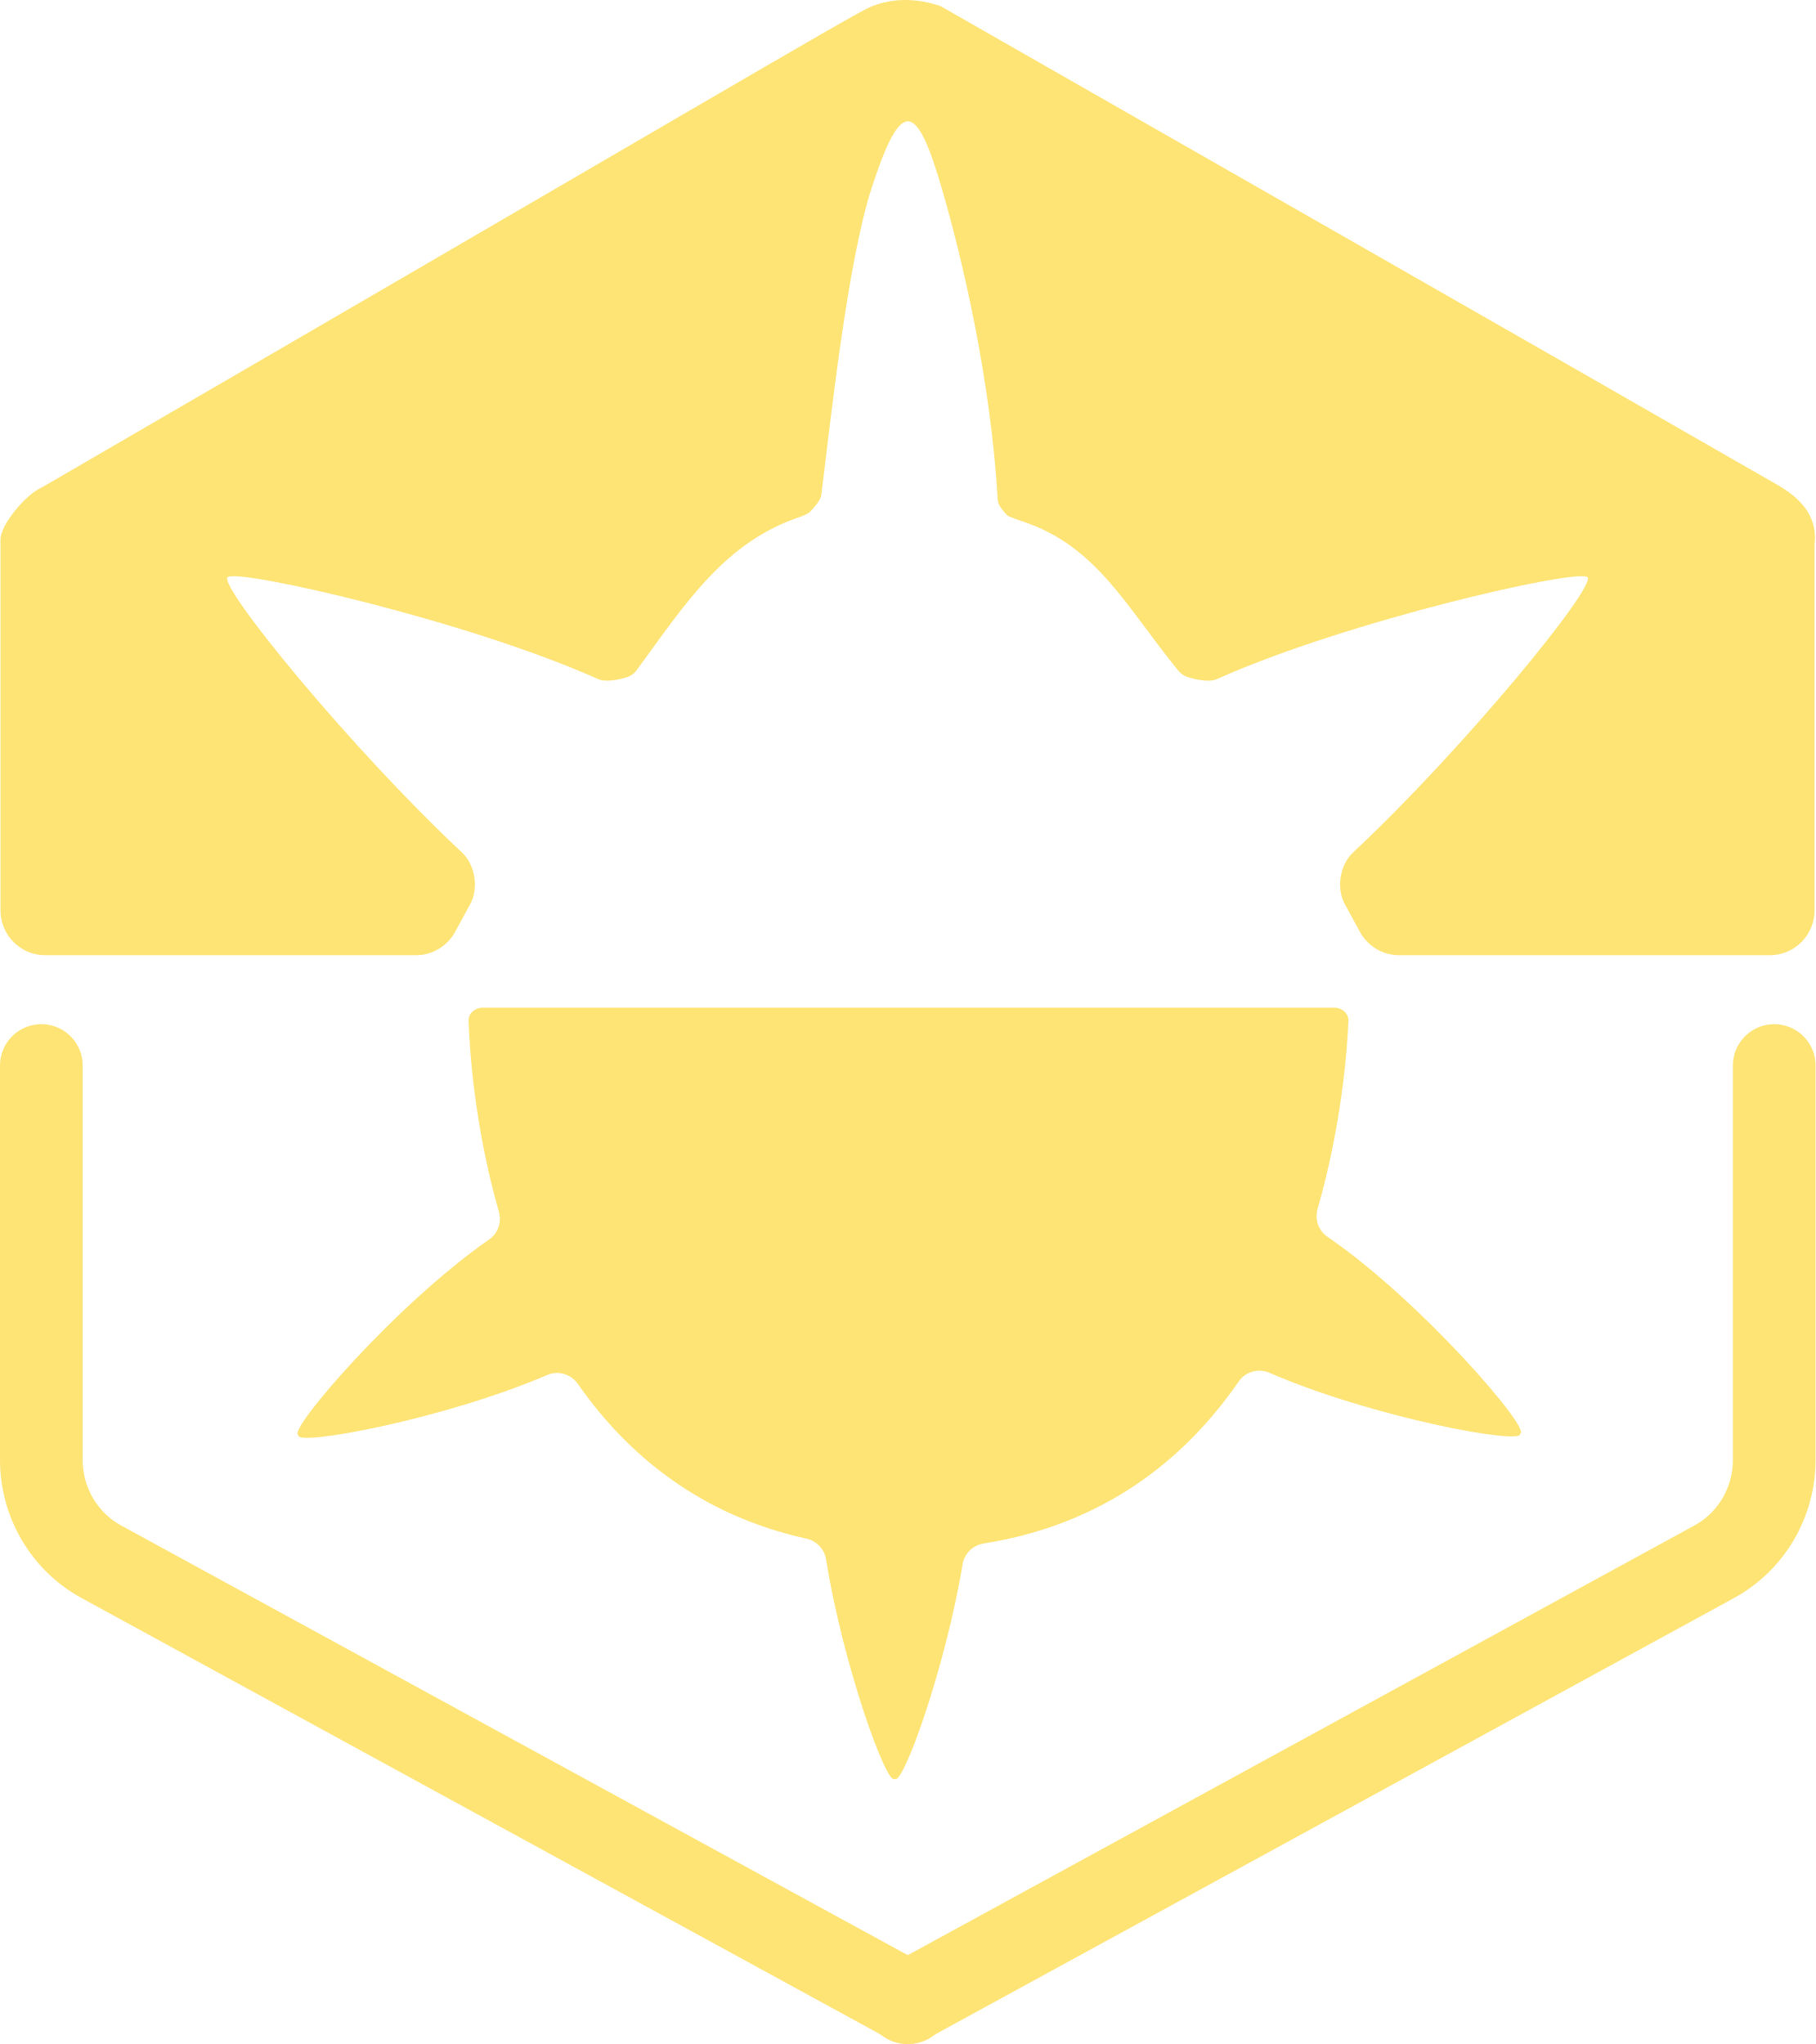
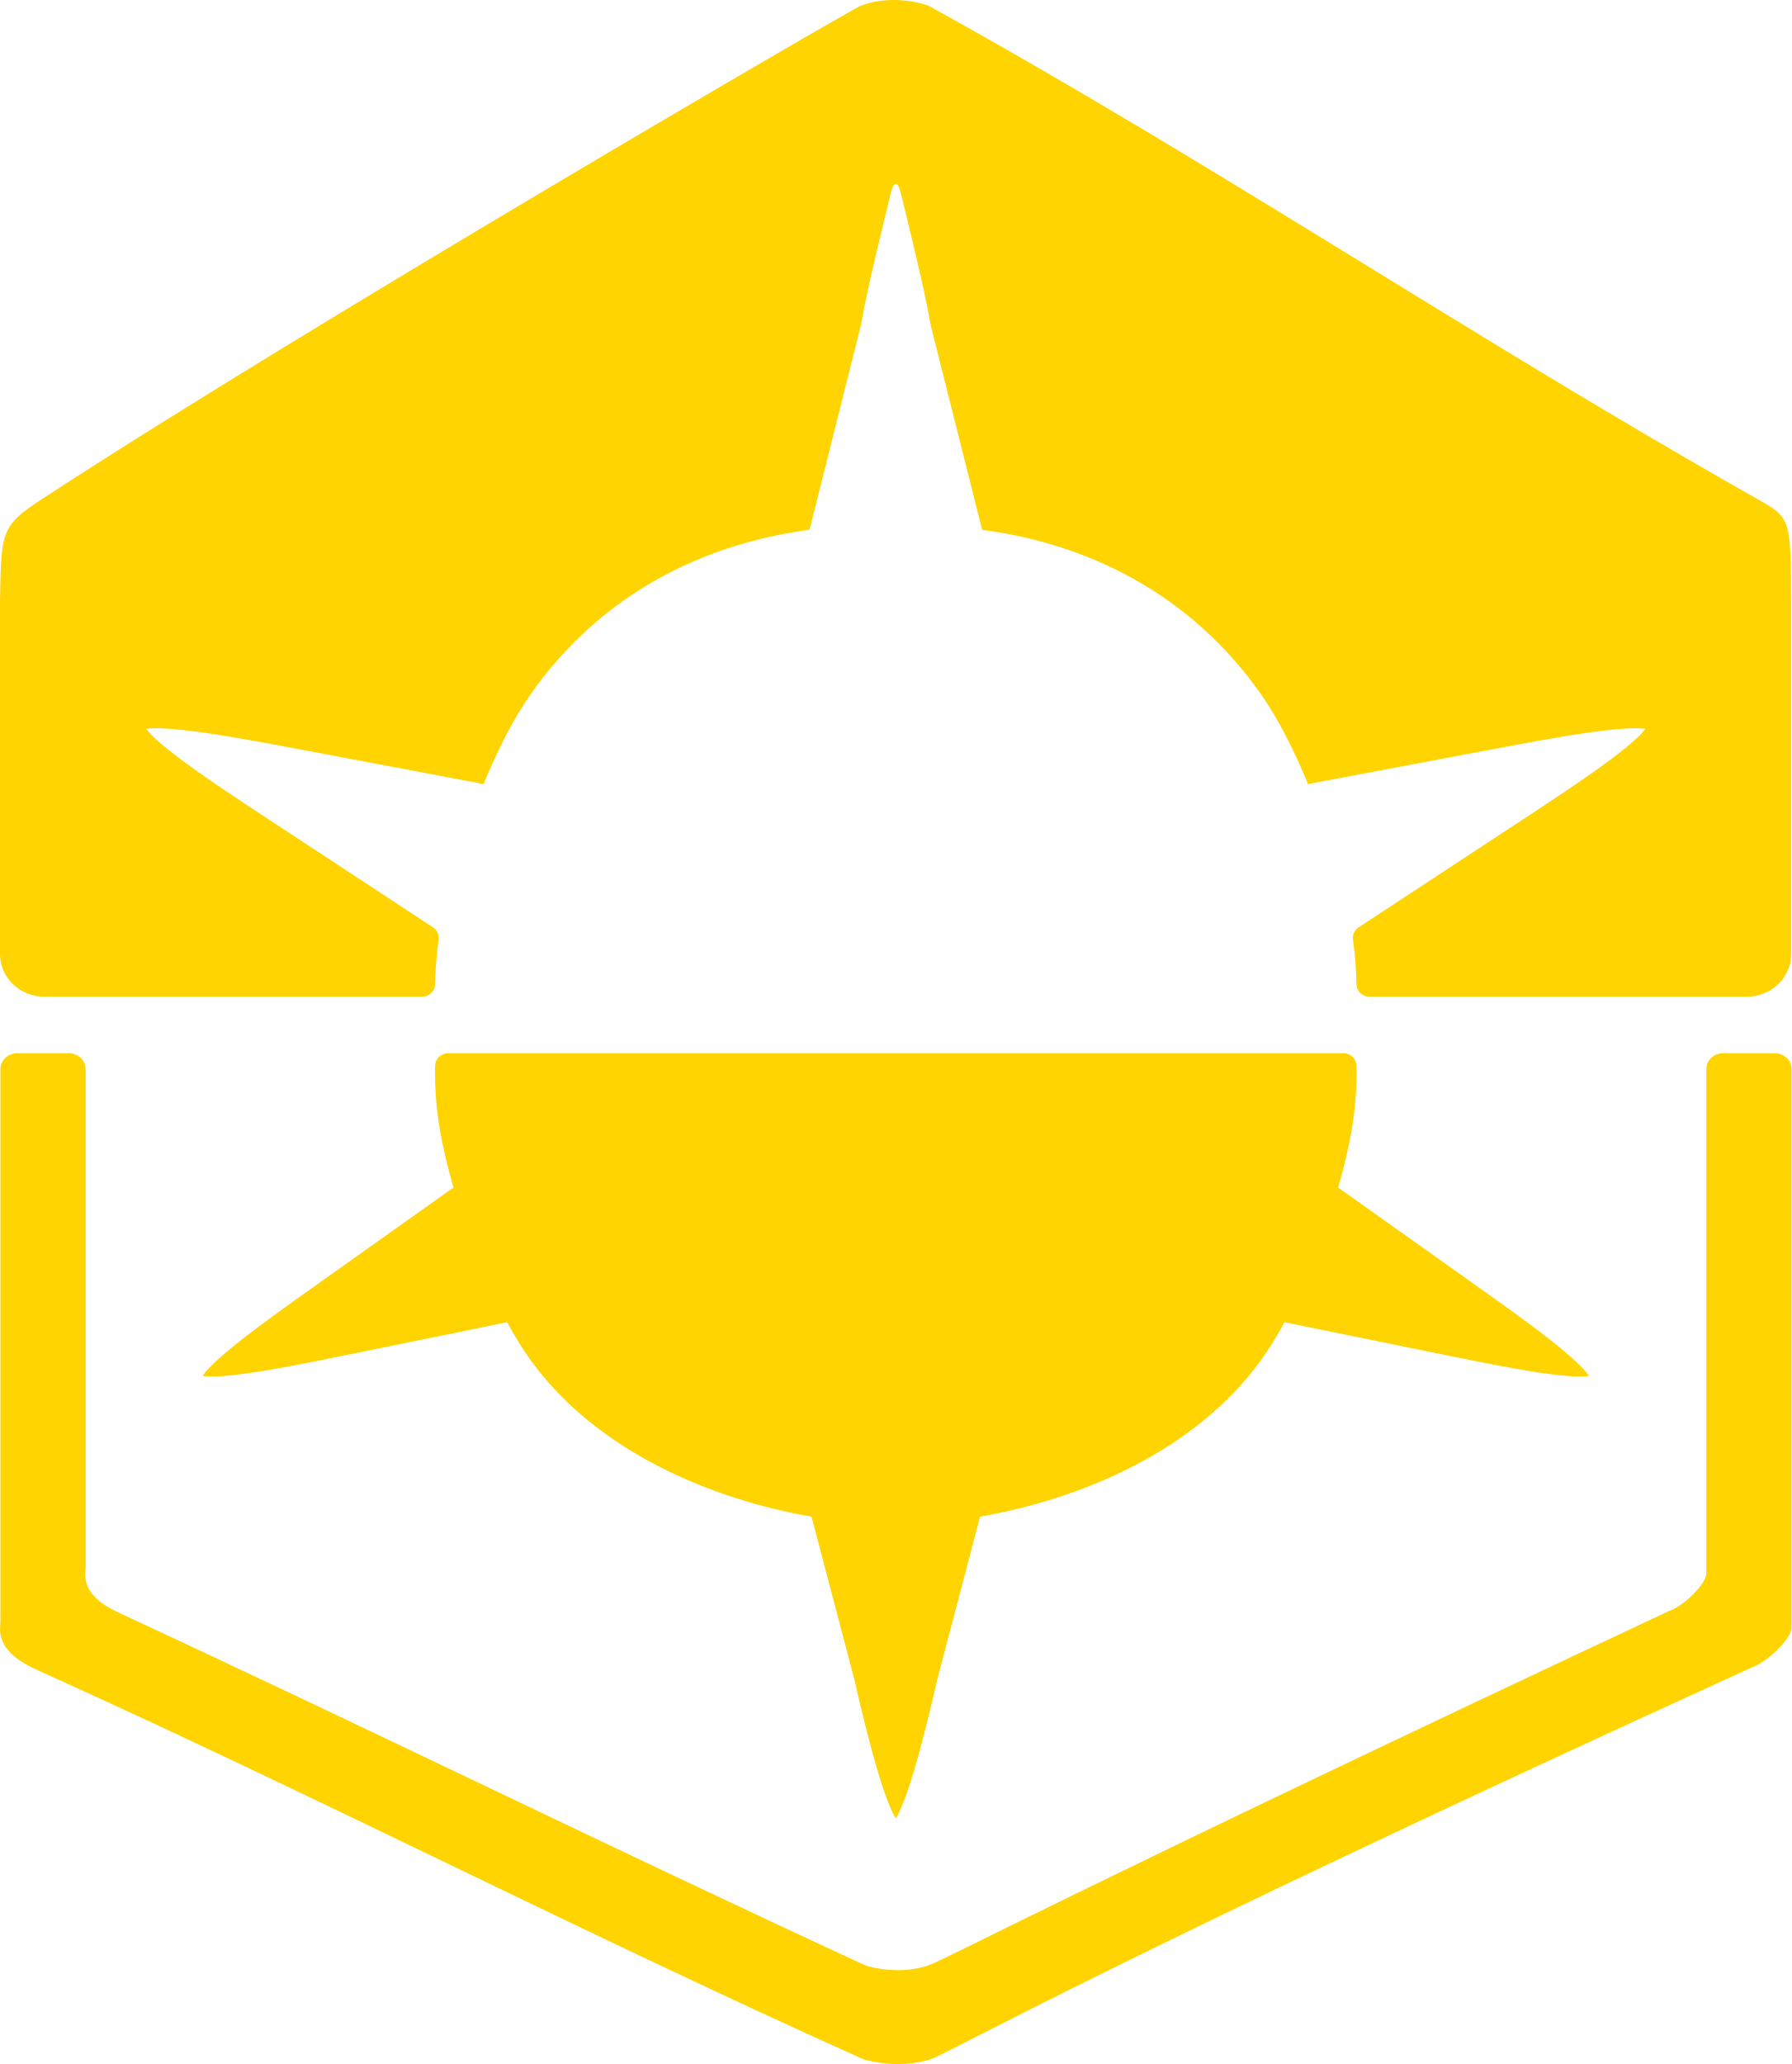
- <svg xmlns="http://www.w3.org/2000/svg" id="Layer_2" data-name="Layer 2" viewBox="0 0 439.27 494.57">
-   <defs>
-     <style>
-       .cls-1 {
-         fill: none;
-         stroke: #fee475;
-         stroke-linecap: round;
-         stroke-linejoin: round;
-         stroke-width: 20px;
-       }
- 
-       .cls-2 {
-         fill: #fee475;
-       }
-     </style>
-   </defs>
-   <g id="Layer_1-2" data-name="Layer 1">
-     <path class="cls-2" d="M210.85,1.56c-4.09,1.62-43.75,25.26-200.71,116.37C6.05,119.69.12,127.13.12,130.45v89.84c0,5.99,4.85,10.84,10.84,10.84h89.64c3.97,0,7.62-2.17,9.52-5.66l3.65-6.71c2.11-3.88,1.2-9.51-2.02-12.52-26.5-24.75-59.08-64.53-56.67-66.59,2.49-2.11,58.16,10.54,89.62,24.66,1.85.83,4.97.14,6.86-.41,1.01-.3,1.89-.93,2.51-1.78,11.64-15.87,21.2-31.06,39.74-37.13.41-.14,1.88-.81,2.17-1.14.79-.92,2.55-2.63,2.74-4.11,2.28-18.26,6.32-56.33,12.22-74.41,7.17-21.96,10.82-20.78,17,.52,5.25,18.09,11.81,46.74,13.46,75.1.09,1.48,1.48,2.8,2.26,3.72.28.33,3.37,1.37,3.79,1.51,17.92,5.92,25.04,20.69,37.66,36.12.61.74,1.41,1.28,2.33,1.56,1.87.56,5.11,1.3,7,.45,31.46-14.11,87.14-26.77,89.62-24.66,2.42,2.05-30.17,41.84-56.67,66.59-3.22,3.01-4.13,8.65-2.02,12.52l3.65,6.71c1.9,3.49,5.55,5.66,9.52,5.66h89.64c5.99,0,10.84-4.85,10.84-10.84v-88.47c.87-7.24-3.83-11.54-8.98-14.5C360.91,77.6,296.77,41.06,227.54,1.46c-4.41-1.46-10.14-2.34-16.25-.07,0,0-.21.08-.44.17ZM227.95,35.98c.13-.02.25-.03.37,0h-.37Z" />
-     <g>
-       <path class="cls-1" d="M10,257.81v95.41c0,10.31,5.57,19.78,14.51,24.66l195.31,106.69" />
-       <path class="cls-1" d="M429.27,257.81v95.41c0,10.31-5.57,19.78-14.51,24.66l-195.31,106.69" />
-     </g>
-     <path class="cls-2" d="M321.19,299.28c-2.17-1.49-3.14-4.2-2.41-6.73,5.85-20.39,7.17-38.46,7.47-45.55.07-1.74-1.51-3.19-3.47-3.19H116.84c-1.96,0-3.53,1.43-3.47,3.16.24,7.15,1.43,25.56,7.34,46.26.71,2.5-.21,5.19-2.35,6.67-22.59,15.64-49.24,46.69-46.15,47.34-.94,2.85,35.28-3.82,60.2-14.55,2.66-1.15,5.74-.2,7.4,2.17,12.09,17.29,29.68,31.77,55.31,37.44,2.46.54,4.34,2.51,4.74,4.99,4.11,25.74,14.78,55.18,16.62,53.12,1.82,2.03,12.18-26.46,16.42-51.91.44-2.61,2.49-4.62,5.1-5.03,29.11-4.63,48.63-20.29,61.72-39.22,1.65-2.38,4.76-3.24,7.41-2.09,24.93,10.84,61.58,17.6,60.64,14.74,3.11-.65-23.9-32.1-46.58-47.64Z" />
-   </g>
+ <svg xmlns="http://www.w3.org/2000/svg" viewBox="0 0 698.81 804.91" fill="#ffd400">
+   <path d="M79.03,536.56c10.34,1.77,47.69-6.56,57.32-8.39l61.46-12.54c2.92,5.41,5.97,10.39,9.09,14.71,25.79,35.73,70.65,54.37,109.65,61.11l16.75,63.7c2.15,9.56,10.37,45.14,16.11,53.92,5.74-8.78,13.97-44.36,16.11-53.92l16.75-63.7c38.99-6.75,83.85-25.39,109.65-61.11,3.12-4.32,6.17-9.3,9.09-14.71l61.46,12.54c9.62,1.83,46.98,10.16,57.32,8.39-5.77-8.76-37.37-30.35-45.28-36.12l-52.56-37.32c2.31-8.04,4.11-15.68,5.26-22.39,1.44-8.39,2.08-16.8,1.89-25.12-.06-2.71-2.29-4.87-5-4.87H174.72c-2.71,0-4.94,2.16-5,4.87-.19,8.32.45,16.74,1.89,25.12,1.15,6.7,2.95,14.35,5.26,22.39l-52.56,37.32c-7.91,5.77-39.51,27.36-45.28,36.12Z" />
+   <path d="M692.3,410.74h-20.21c-3.6,0-6.51,2.75-6.51,6.14v196.75c0,3.86-8.54,12.51-14.43,14.56-226.09,105.96-283.3,136.44-289.19,138.33-.33.1-.63.2-.63.2-8.34,2.5-16.2,1.71-22.4.18-.67-.17-1.32-.4-1.94-.69-99.36-45.91-191.4-91.25-290.66-137.3-7.25-3.37-13.88-8.22-13.01-16.3.04-.37.07-.75.07-1.12v-194.6c0-3.39-2.91-6.14-6.51-6.14H6.68c-3.6,0-6.51,2.75-6.51,6.14v214.69c0,.38-.03,1.71-.08,2.1-.99,8.7,6.35,13.93,14.37,17.55,109.73,49.52,211.48,102.02,321.32,151.4.62.28,1.25.56,1.92.72,6.88,1.67,15.6,2.55,24.88-.16,0,0,.33-.16.7-.27,6.51-2.03,69.73-38.56,319.58-152.46,6.51-2.2,15.95-11.5,15.95-15.65v-217.92c0-3.39-2.92-6.14-6.51-6.14Z" />
+   <path d="M17.26,388.67h147.45c2.75,0,4.98-2.21,5.02-4.96.09-5.71.53-11.44,1.34-17.18.27-1.92-.56-3.83-2.18-4.89l-62.88-41.29c-8.55-5.77-42.73-27.36-48.97-36.12,11.18-1.77,51.57,6.56,61.98,8.39l69.6,13.13c5.44-13.2,11.7-25.57,18.28-34.94,27.85-39.63,67.92-58.8,108.85-64.21l20.22-80.49c2.07-12.92,9.27-41.59,11.37-50.37.41-1.23.84-4.2,2.27-3.97,1.07.37,1.52,2.78,1.88,3.97.75,3.04,2.84,11.55,5.03,20.84,2.22,9.55,4.95,20.87,6.34,29.54l20.22,80.49c40.92,5.41,81,24.58,108.84,64.21,6.58,9.37,12.85,21.74,18.28,34.94l69.6-13.13c10.4-1.83,50.8-10.16,61.98-8.39-6.24,8.76-40.41,30.35-48.97,36.12l-62.88,41.29c-1.62,1.06-2.45,2.97-2.18,4.89.81,5.73,1.25,11.47,1.34,17.18.04,2.75,2.27,4.96,5.02,4.96h147.28c9.53,0,17.26-7.44,17.26-16.64v-135.8c-.12-35.25-.12-34.25-14.29-42.26C574.83,132.08,472.3,62.98,362.1,2.19c-7.04-2.44-17.7-3.42-26.57.15-3.69,1.41-216.89,125.45-319.58,192.56C.19,205.21.53,207.65,0,234.13v137.9c0,9.19,7.72,16.64,17.26,16.64Z" />
</svg>
